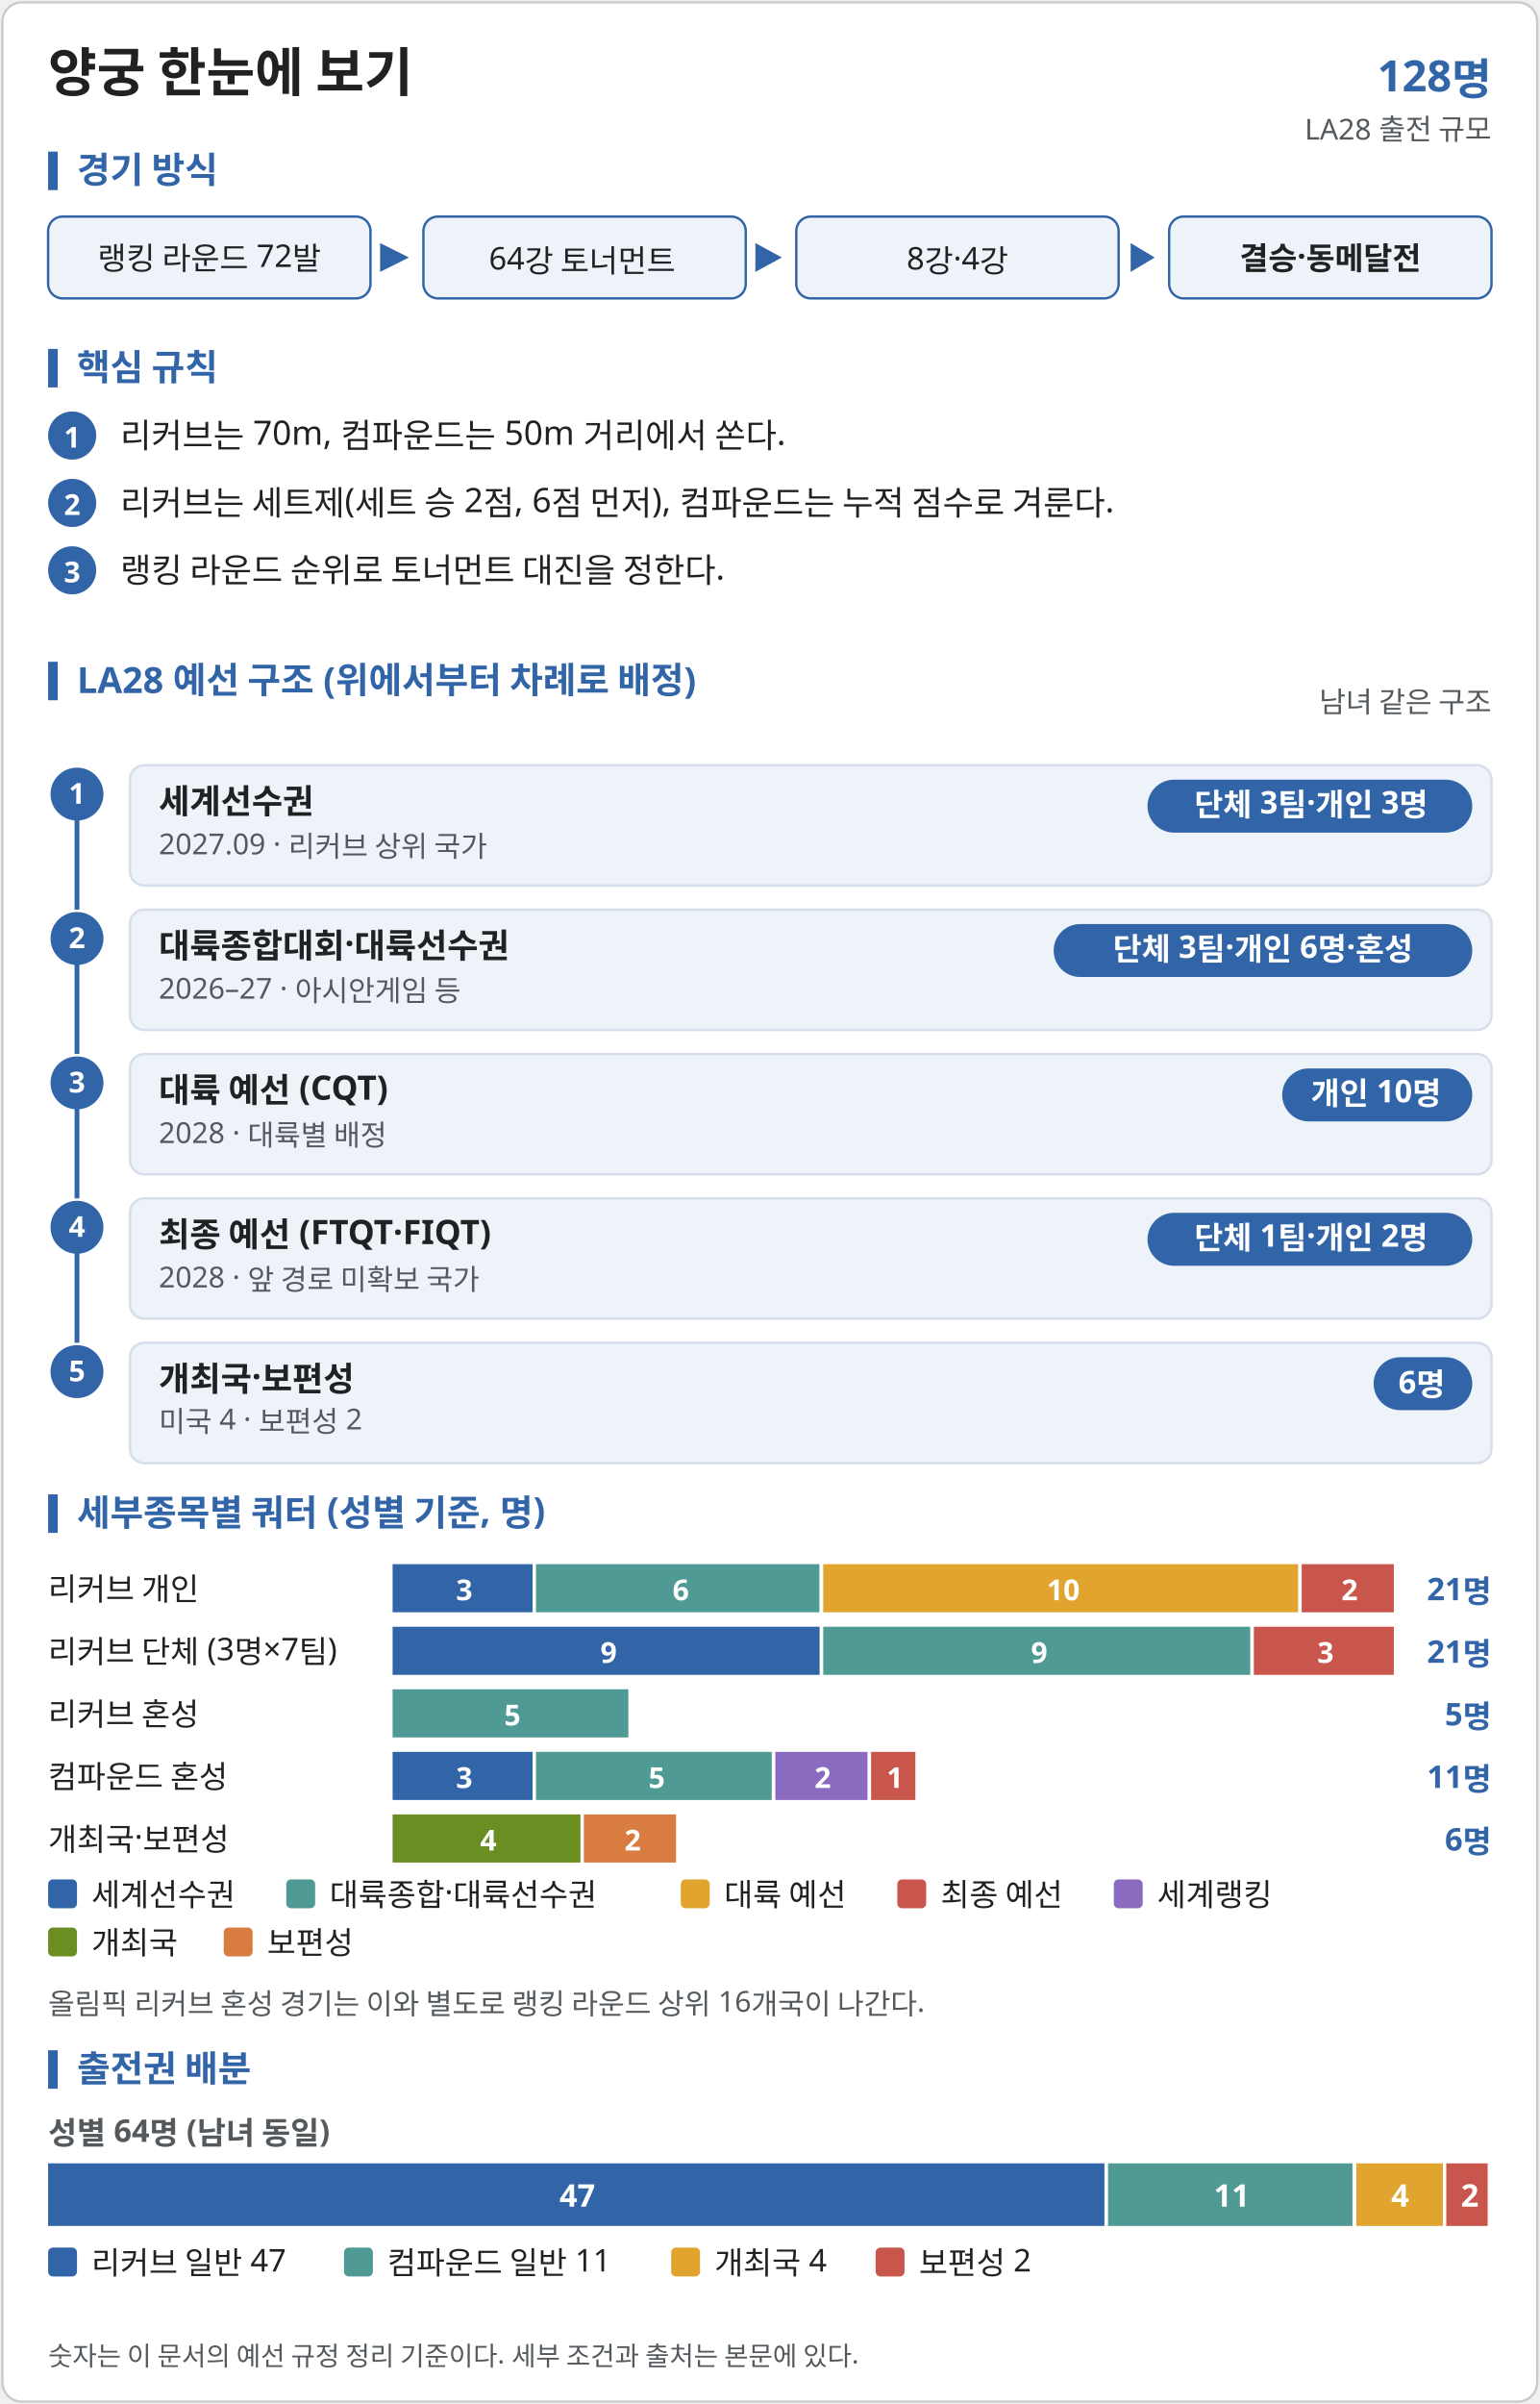
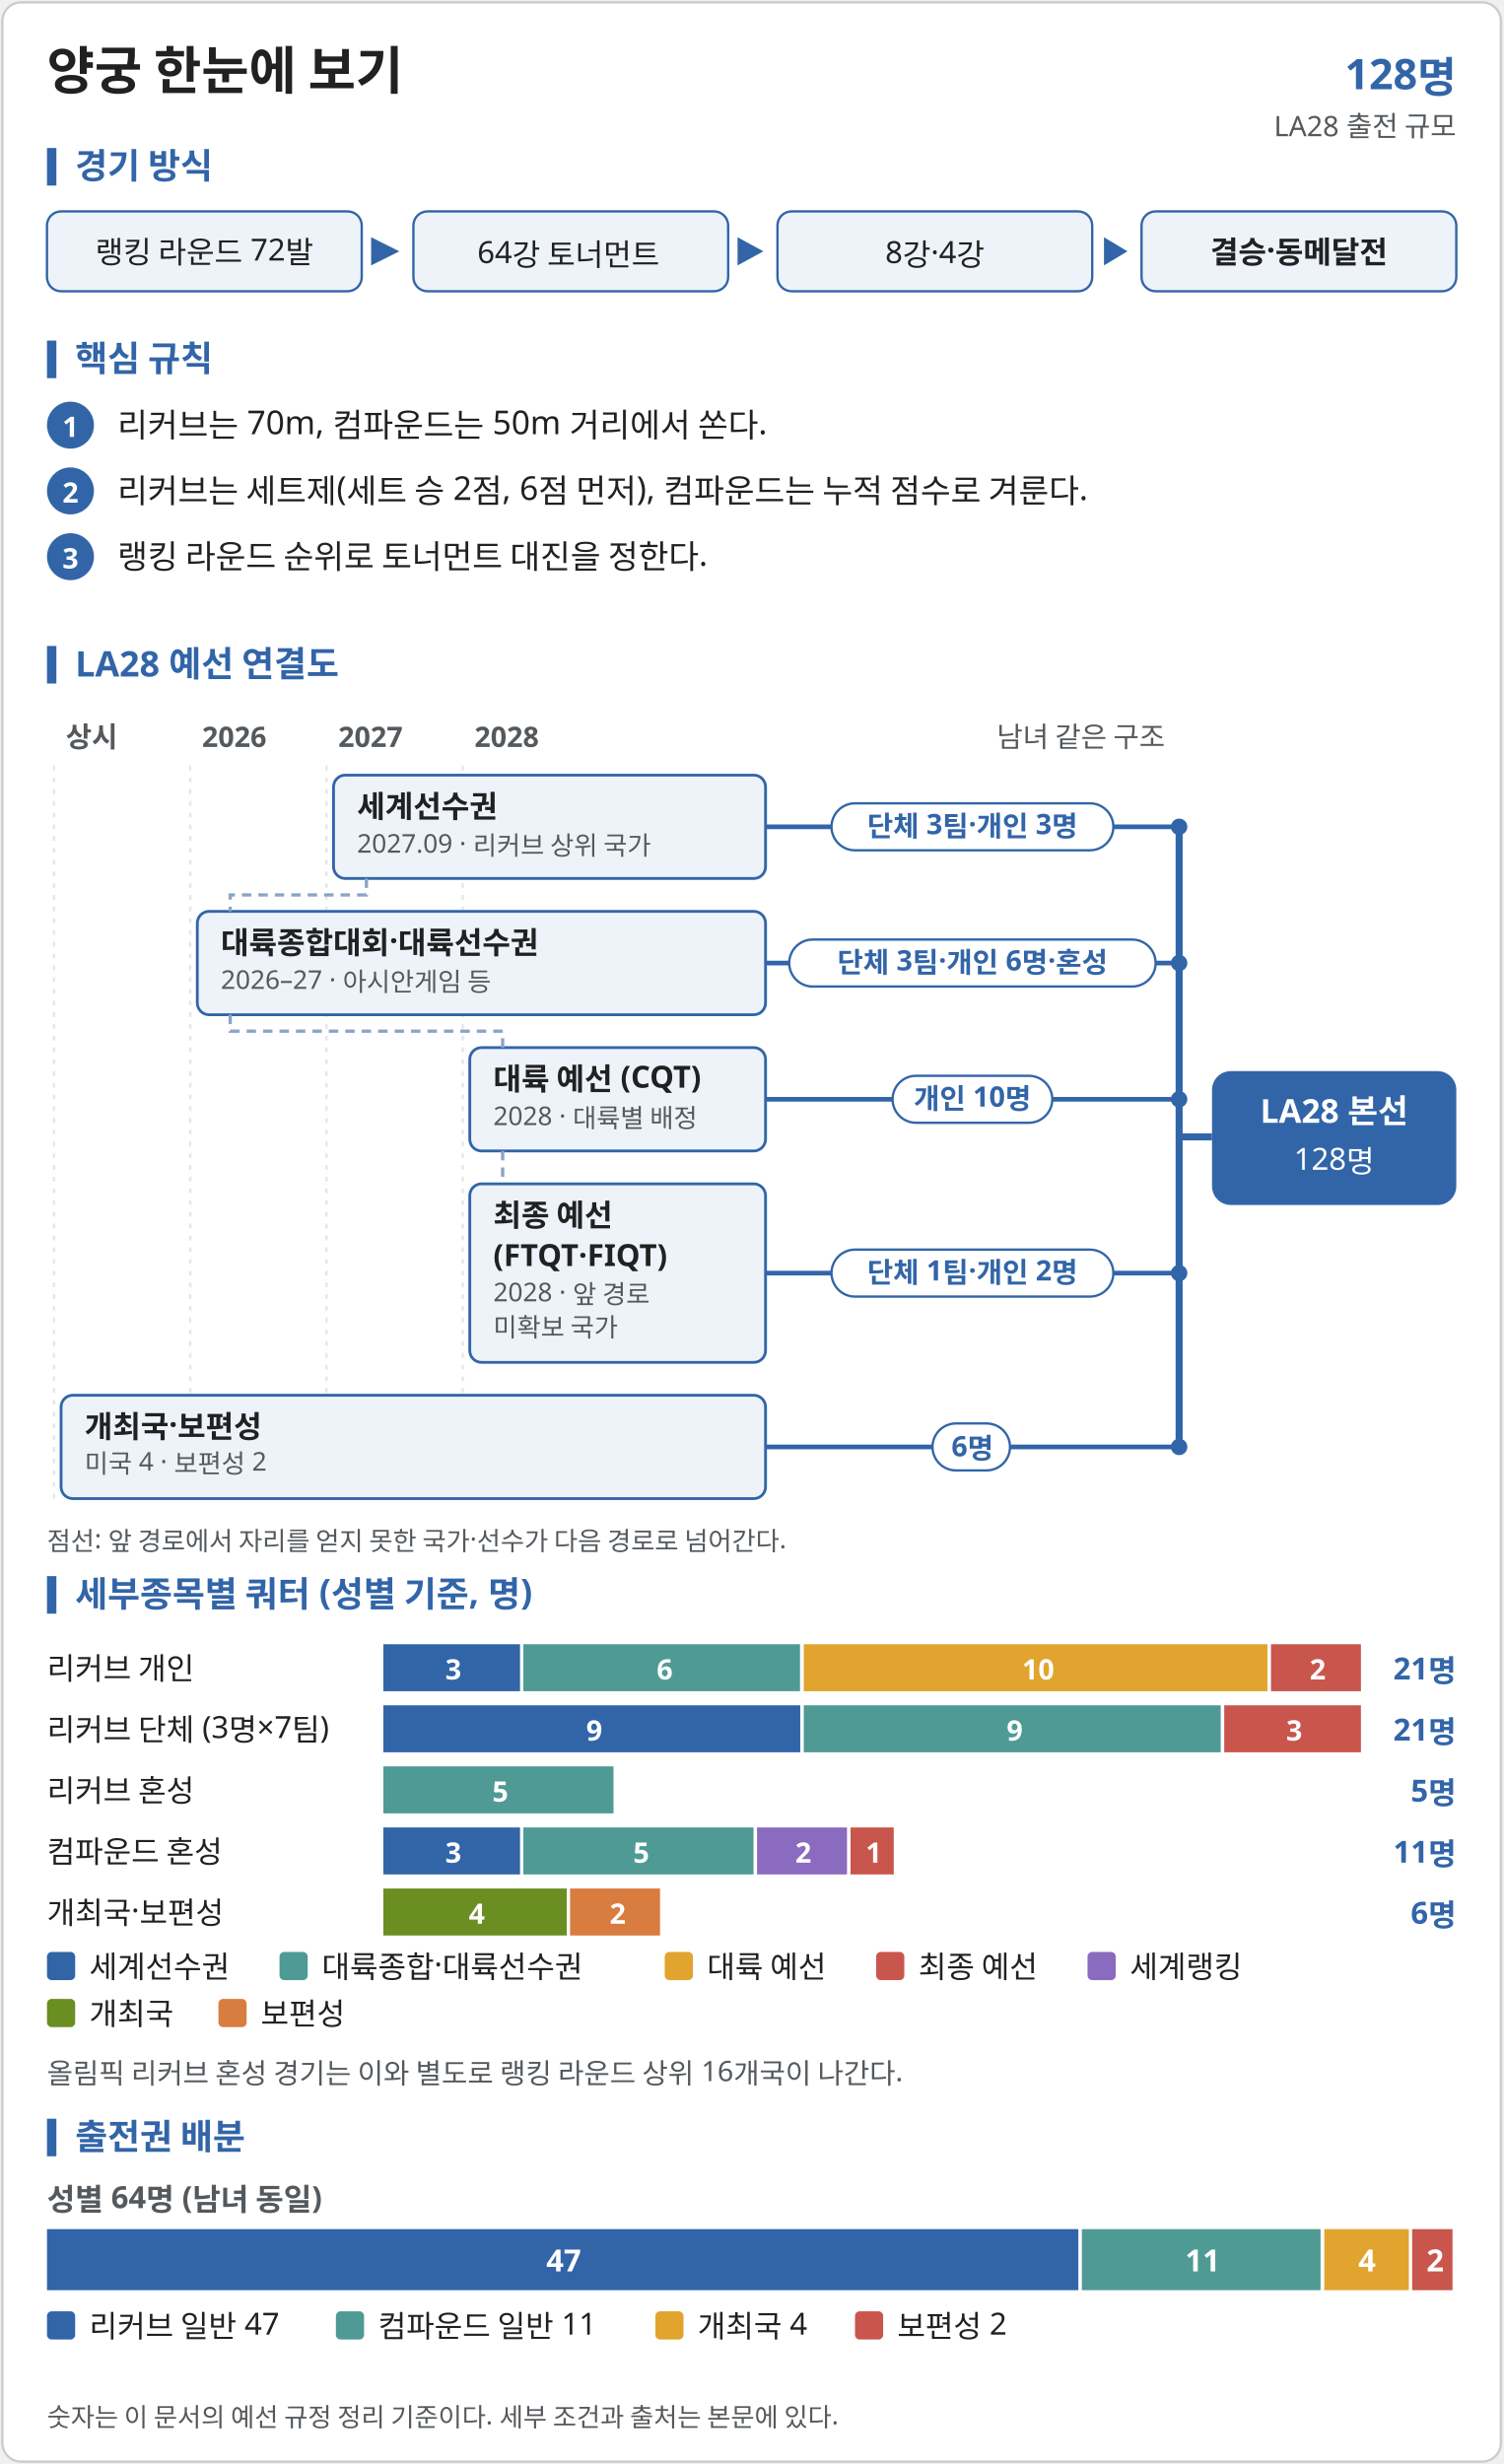
- <svg xmlns="http://www.w3.org/2000/svg" viewBox="0 0 640 999" width="640" height="999" role="img" aria-label="양궁 한눈에 보기" font-family="'Malgun Gothic','Apple SD Gothic Neo','Noto Sans KR',sans-serif">
-   <rect x="1" y="1" width="638" height="997" rx="8" fill="#fff" stroke="#c8ccd1" />
+ <svg xmlns="http://www.w3.org/2000/svg" viewBox="0 0 640 1049" width="640" height="1049" role="img" aria-label="양궁 한눈에 보기" font-family="'Malgun Gothic','Apple SD Gothic Neo','Noto Sans KR',sans-serif">
+   <rect x="1" y="1" width="638" height="1047" rx="8" fill="#fff" stroke="#c8ccd1" />
  <text x="20" y="38" font-size="22" fill="#202122" font-weight="bold" text-anchor="start">양궁 한눈에 보기</text>
  <text x="620" y="38" font-size="18" fill="#3265a8" font-weight="bold" text-anchor="end">128명</text>
  <text x="620" y="58" font-size="12" fill="#54595d" font-weight="normal" text-anchor="end">LA28 출전 규모</text>
  <rect x="20" y="63" width="4" height="16" fill="#3265a8" />
  <text x="32" y="76" font-size="15" fill="#3265a8" font-weight="bold" text-anchor="start">경기 방식</text>
  <rect x="20" y="90" width="134" height="34" rx="6" fill="#eef3fa" stroke="#3265a8" />
  <text x="87" y="112" font-size="13" fill="#202122" font-weight="normal" text-anchor="middle">랭킹 라운드 72발</text>
  <path d="M158 101 L170 107 L158 113" fill="#3265a8" />
  <rect x="176" y="90" width="134" height="34" rx="6" fill="#eef3fa" stroke="#3265a8" />
  <text x="242" y="112" font-size="13" fill="#202122" font-weight="normal" text-anchor="middle">64강 토너먼트</text>
  <path d="M314 101 L325 107 L314 113" fill="#3265a8" />
  <rect x="331" y="90" width="134" height="34" rx="6" fill="#eef3fa" stroke="#3265a8" />
  <text x="398" y="112" font-size="13" fill="#202122" font-weight="normal" text-anchor="middle">8강·4강</text>
  <path d="M470 101 L480 107 L470 113" fill="#3265a8" />
  <rect x="486" y="90" width="134" height="34" rx="6" fill="#eef3fa" stroke="#3265a8" />
  <text x="553" y="112" font-size="13" fill="#202122" font-weight="bold" text-anchor="middle">결승·동메달전</text>
  <rect x="20" y="145" width="4" height="16" fill="#3265a8" />
  <text x="32" y="158" font-size="15" fill="#3265a8" font-weight="bold" text-anchor="start">핵심 규칙</text>
  <circle cx="30" cy="181" r="10" fill="#3265a8" />
  <text x="30" y="186" font-size="12" fill="#fff" font-weight="bold" text-anchor="middle">1</text>
  <text x="50" y="186" font-size="14" fill="#202122" font-weight="normal" text-anchor="start">리커브는 70m, 컴파운드는 50m 거리에서 쏜다.</text>
  <circle cx="30" cy="209" r="10" fill="#3265a8" />
  <text x="30" y="214" font-size="12" fill="#fff" font-weight="bold" text-anchor="middle">2</text>
  <text x="50" y="214" font-size="14" fill="#202122" font-weight="normal" text-anchor="start">리커브는 세트제(세트 승 2점, 6점 먼저), 컴파운드는 누적 점수로 겨룬다.</text>
  <circle cx="30" cy="237" r="10" fill="#3265a8" />
  <text x="30" y="242" font-size="12" fill="#fff" font-weight="bold" text-anchor="middle">3</text>
  <text x="50" y="242" font-size="14" fill="#202122" font-weight="normal" text-anchor="start">랭킹 라운드 순위로 토너먼트 대진을 정한다.</text>
  <rect x="20" y="275" width="4" height="16" fill="#3265a8" />
-   <text x="32" y="288" font-size="15" fill="#3265a8" font-weight="bold" text-anchor="start">LA28 예선 구조 (위에서부터 차례로 배정)</text>
-   <text x="620" y="296" font-size="12" fill="#54595d" font-weight="normal" text-anchor="end">남녀 같은 구조</text>
-   <line x1="32" y1="330" x2="32" y2="378" stroke="#3265a8" stroke-width="2" />
-   <circle cx="32" cy="330" r="11" fill="#3265a8" />
-   <text x="32" y="334" font-size="12" fill="#fff" font-weight="bold" text-anchor="middle">1</text>
-   <rect x="54" y="318" width="566" height="50" rx="6" fill="#eef3fa" stroke="#d5deea" />
-   <text x="66" y="338" font-size="14" fill="#202122" font-weight="bold" text-anchor="start">세계선수권</text>
-   <rect x="477" y="324" width="135" height="22" rx="11" fill="#3265a8" />
-   <text x="545" y="339" font-size="13" fill="#fff" font-weight="bold" text-anchor="middle">단체 3팀·개인 3명</text>
-   <text x="66" y="355" font-size="12" fill="#54595d" font-weight="normal" text-anchor="start">2027.09 · 리커브 상위 국가</text>
-   <line x1="32" y1="390" x2="32" y2="438" stroke="#3265a8" stroke-width="2" />
-   <circle cx="32" cy="390" r="11" fill="#3265a8" />
-   <text x="32" y="394" font-size="12" fill="#fff" font-weight="bold" text-anchor="middle">2</text>
-   <rect x="54" y="378" width="566" height="50" rx="6" fill="#eef3fa" stroke="#d5deea" />
-   <text x="66" y="398" font-size="14" fill="#202122" font-weight="bold" text-anchor="start">대륙종합대회·대륙선수권</text>
-   <rect x="438" y="384" width="174" height="22" rx="11" fill="#3265a8" />
-   <text x="525" y="399" font-size="13" fill="#fff" font-weight="bold" text-anchor="middle">단체 3팀·개인 6명·혼성</text>
-   <text x="66" y="415" font-size="12" fill="#54595d" font-weight="normal" text-anchor="start">2026–27 · 아시안게임 등</text>
-   <line x1="32" y1="450" x2="32" y2="498" stroke="#3265a8" stroke-width="2" />
-   <circle cx="32" cy="450" r="11" fill="#3265a8" />
-   <text x="32" y="454" font-size="12" fill="#fff" font-weight="bold" text-anchor="middle">3</text>
-   <rect x="54" y="438" width="566" height="50" rx="6" fill="#eef3fa" stroke="#d5deea" />
-   <text x="66" y="458" font-size="14" fill="#202122" font-weight="bold" text-anchor="start">대륙 예선 (CQT)</text>
-   <rect x="533" y="444" width="79" height="22" rx="11" fill="#3265a8" />
-   <text x="572" y="459" font-size="13" fill="#fff" font-weight="bold" text-anchor="middle">개인 10명</text>
-   <text x="66" y="475" font-size="12" fill="#54595d" font-weight="normal" text-anchor="start">2028 · 대륙별 배정</text>
-   <line x1="32" y1="510" x2="32" y2="558" stroke="#3265a8" stroke-width="2" />
-   <circle cx="32" cy="510" r="11" fill="#3265a8" />
-   <text x="32" y="514" font-size="12" fill="#fff" font-weight="bold" text-anchor="middle">4</text>
-   <rect x="54" y="498" width="566" height="50" rx="6" fill="#eef3fa" stroke="#d5deea" />
-   <text x="66" y="518" font-size="14" fill="#202122" font-weight="bold" text-anchor="start">최종 예선 (FTQT·FIQT)</text>
-   <rect x="477" y="504" width="135" height="22" rx="11" fill="#3265a8" />
-   <text x="545" y="519" font-size="13" fill="#fff" font-weight="bold" text-anchor="middle">단체 1팀·개인 2명</text>
-   <text x="66" y="535" font-size="12" fill="#54595d" font-weight="normal" text-anchor="start">2028 · 앞 경로 미확보 국가</text>
-   <circle cx="32" cy="570" r="11" fill="#3265a8" />
-   <text x="32" y="574" font-size="12" fill="#fff" font-weight="bold" text-anchor="middle">5</text>
-   <rect x="54" y="558" width="566" height="50" rx="6" fill="#eef3fa" stroke="#d5deea" />
-   <text x="66" y="578" font-size="14" fill="#202122" font-weight="bold" text-anchor="start">개최국·보편성</text>
-   <rect x="571" y="564" width="41" height="22" rx="11" fill="#3265a8" />
-   <text x="591" y="579" font-size="13" fill="#fff" font-weight="bold" text-anchor="middle">6명</text>
-   <text x="66" y="595" font-size="12" fill="#54595d" font-weight="normal" text-anchor="start">미국 4 · 보편성 2</text>
-   <rect x="20" y="621" width="4" height="16" fill="#3265a8" />
-   <text x="32" y="634" font-size="15" fill="#3265a8" font-weight="bold" text-anchor="start">세부종목별 쿼터 (성별 기준, 명)</text>
+   <text x="32" y="288" font-size="15" fill="#3265a8" font-weight="bold" text-anchor="start">LA28 예선 연결도</text>
+   <line x1="23" y1="326" x2="23" y2="638" stroke="#e3e6ea" stroke-dasharray="2 3" />
+   <line x1="81" y1="326" x2="81" y2="638" stroke="#e3e6ea" stroke-dasharray="2 3" />
+   <line x1="139" y1="326" x2="139" y2="638" stroke="#e3e6ea" stroke-dasharray="2 3" />
+   <line x1="197" y1="326" x2="197" y2="638" stroke="#e3e6ea" stroke-dasharray="2 3" />
+   <text x="28" y="318" font-size="12" fill="#54595d" font-weight="bold" text-anchor="start">상시</text>
+   <text x="86" y="318" font-size="12" fill="#54595d" font-weight="bold" text-anchor="start">2026</text>
+   <text x="144" y="318" font-size="12" fill="#54595d" font-weight="bold" text-anchor="start">2027</text>
+   <text x="202" y="318" font-size="12" fill="#54595d" font-weight="bold" text-anchor="start">2028</text>
+   <text x="496" y="318" font-size="12" fill="#54595d" font-weight="normal" text-anchor="end">남녀 같은 구조</text>
+   <rect x="142" y="330" width="183.92" height="44" rx="5" fill="#eef3fa" stroke="#3265a8" stroke-width="1.2" />
+   <text x="152" y="348" font-size="13" fill="#202122" font-weight="bold" text-anchor="start">세계선수권</text>
+   <text x="152" y="363" font-size="11" fill="#54595d" font-weight="normal" text-anchor="start">2027.09 · 리커브 상위 국가</text>
+   <rect x="84" y="388" width="241.92" height="44" rx="5" fill="#eef3fa" stroke="#3265a8" stroke-width="1.2" />
+   <text x="94" y="406" font-size="13" fill="#202122" font-weight="bold" text-anchor="start">대륙종합대회·대륙선수권</text>
+   <text x="94" y="421" font-size="11" fill="#54595d" font-weight="normal" text-anchor="start">2026–27 · 아시안게임 등</text>
+   <rect x="200" y="446" width="125.92" height="44" rx="5" fill="#eef3fa" stroke="#3265a8" stroke-width="1.2" />
+   <text x="210" y="464" font-size="13" fill="#202122" font-weight="bold" text-anchor="start">대륙 예선 (CQT)</text>
+   <text x="210" y="479" font-size="11" fill="#54595d" font-weight="normal" text-anchor="start">2028 · 대륙별 배정</text>
+   <rect x="200" y="504" width="125.92" height="76" rx="5" fill="#eef3fa" stroke="#3265a8" stroke-width="1.2" />
+   <text x="210" y="522" font-size="13" fill="#202122" font-weight="bold" text-anchor="start">최종 예선</text>
+   <text x="210" y="539" font-size="13" fill="#202122" font-weight="bold" text-anchor="start">(FTQT·FIQT)</text>
+   <text x="210" y="554" font-size="11" fill="#54595d" font-weight="normal" text-anchor="start">2028 · 앞 경로</text>
+   <text x="210" y="569" font-size="11" fill="#54595d" font-weight="normal" text-anchor="start">미확보 국가</text>
+   <rect x="26" y="594" width="299.92" height="44" rx="5" fill="#eef3fa" stroke="#3265a8" stroke-width="1.2" />
+   <text x="36" y="612" font-size="13" fill="#202122" font-weight="bold" text-anchor="start">개최국·보편성</text>
+   <text x="36" y="627" font-size="11" fill="#54595d" font-weight="normal" text-anchor="start">미국 4 · 보편성 2</text>
+   <path d="M156 374 V381 H98 V388" fill="none" stroke="#8aa4c8" stroke-width="1.4" stroke-dasharray="4 3" />
+   <path d="M98 432 V439 H214 V446" fill="none" stroke="#8aa4c8" stroke-width="1.4" stroke-dasharray="4 3" />
+   <path d="M214 490 V497 H214 V504" fill="none" stroke="#8aa4c8" stroke-width="1.4" stroke-dasharray="4 3" />
+   <line x1="325.92" y1="352" x2="502" y2="352" stroke="#3265a8" stroke-width="2" />
+   <circle cx="502" cy="352" r="3.5" fill="#3265a8" />
+   <rect x="354" y="342" width="120" height="20" rx="10" fill="#fff" stroke="#3265a8" />
+   <text x="414" y="356" font-size="12" fill="#3265a8" font-weight="bold" text-anchor="middle">단체 3팀·개인 3명</text>
+   <line x1="325.92" y1="410" x2="502" y2="410" stroke="#3265a8" stroke-width="2" />
+   <circle cx="502" cy="410" r="3.5" fill="#3265a8" />
+   <rect x="336" y="400" width="156" height="20" rx="10" fill="#fff" stroke="#3265a8" />
+   <text x="414" y="414" font-size="12" fill="#3265a8" font-weight="bold" text-anchor="middle">단체 3팀·개인 6명·혼성</text>
+   <line x1="325.92" y1="468" x2="502" y2="468" stroke="#3265a8" stroke-width="2" />
+   <circle cx="502" cy="468" r="3.5" fill="#3265a8" />
+   <rect x="380" y="458" width="68" height="20" rx="10" fill="#fff" stroke="#3265a8" />
+   <text x="414" y="472" font-size="12" fill="#3265a8" font-weight="bold" text-anchor="middle">개인 10명</text>
+   <line x1="325.92" y1="542" x2="502" y2="542" stroke="#3265a8" stroke-width="2" />
+   <circle cx="502" cy="542" r="3.5" fill="#3265a8" />
+   <rect x="354" y="532" width="120" height="20" rx="10" fill="#fff" stroke="#3265a8" />
+   <text x="414" y="546" font-size="12" fill="#3265a8" font-weight="bold" text-anchor="middle">단체 1팀·개인 2명</text>
+   <line x1="325.92" y1="616" x2="502" y2="616" stroke="#3265a8" stroke-width="2" />
+   <circle cx="502" cy="616" r="3.5" fill="#3265a8" />
+   <rect x="397" y="606" width="33" height="20" rx="10" fill="#fff" stroke="#3265a8" />
+   <text x="414" y="620" font-size="12" fill="#3265a8" font-weight="bold" text-anchor="middle">6명</text>
+   <line x1="502" y1="352" x2="502" y2="616" stroke="#3265a8" stroke-width="3" />
+   <line x1="502" y1="484" x2="516" y2="484" stroke="#3265a8" stroke-width="3" />
+   <rect x="516" y="456" width="104" height="57" rx="8" fill="#3265a8" />
+   <text x="568" y="478" font-size="14" fill="#fff" font-weight="bold" text-anchor="middle">LA28 본선</text>
+   <text x="568" y="498" font-size="13" fill="#fff" font-weight="normal" text-anchor="middle">128명</text>
+   <text x="20" y="660" font-size="11" fill="#54595d" font-weight="normal" text-anchor="start">점선: 앞 경로에서 자리를 얻지 못한 국가·선수가 다음 경로로 넘어간다.</text>
+   <rect x="20" y="671" width="4" height="16" fill="#3265a8" />
+   <text x="32" y="684" font-size="15" fill="#3265a8" font-weight="bold" text-anchor="start">세부종목별 쿼터 (성별 기준, 명)</text>
  <defs>
    <pattern id="var" width="6" height="6" patternUnits="userSpaceOnUse" patternTransform="rotate(45)">
      <rect width="6" height="6" fill="#e3e6ea" />
      <line x1="0" y1="0" x2="0" y2="6" stroke="#9aa1a9" stroke-width="3" />
    </pattern>
  </defs>
-   <text x="20" y="665" font-size="13" fill="#202122" font-weight="normal" text-anchor="start">리커브 개인</text>
-   <rect x="163.2" y="650" width="58.2" height="20" fill="#3265a8" />
-   <text x="193" y="665" font-size="12" fill="#fff" font-weight="bold" text-anchor="middle">3</text>
-   <rect x="222.8" y="650" width="117.8" height="20" fill="#4f9a94" />
-   <text x="283" y="665" font-size="12" fill="#fff" font-weight="bold" text-anchor="middle">6</text>
-   <rect x="342.2" y="650" width="197.4" height="20" fill="#e0a42f" />
-   <text x="442" y="665" font-size="12" fill="#fff" font-weight="bold" text-anchor="middle">10</text>
-   <rect x="541.1" y="650" width="38.3" height="20" fill="#c9564c" />
-   <text x="561" y="665" font-size="12" fill="#fff" font-weight="bold" text-anchor="middle">2</text>
-   <text x="620" y="665" font-size="13" fill="#3265a8" font-weight="bold" text-anchor="end">21명</text>
-   <text x="20" y="691" font-size="13" fill="#202122" font-weight="normal" text-anchor="start">리커브 단체 (3명×7팀)</text>
-   <rect x="163.2" y="676" width="177.5" height="20" fill="#3265a8" />
-   <text x="253" y="691" font-size="12" fill="#fff" font-weight="bold" text-anchor="middle">9</text>
-   <rect x="342.2" y="676" width="177.5" height="20" fill="#4f9a94" />
-   <text x="432" y="691" font-size="12" fill="#fff" font-weight="bold" text-anchor="middle">9</text>
-   <rect x="521.2" y="676" width="58.2" height="20" fill="#c9564c" />
-   <text x="551" y="691" font-size="12" fill="#fff" font-weight="bold" text-anchor="middle">3</text>
-   <text x="620" y="691" font-size="13" fill="#3265a8" font-weight="bold" text-anchor="end">21명</text>
-   <text x="20" y="717" font-size="13" fill="#202122" font-weight="normal" text-anchor="start">리커브 혼성</text>
-   <rect x="163.2" y="702" width="98.0" height="20" fill="#4f9a94" />
-   <text x="213" y="717" font-size="12" fill="#fff" font-weight="bold" text-anchor="middle">5</text>
-   <text x="620" y="717" font-size="13" fill="#3265a8" font-weight="bold" text-anchor="end">5명</text>
-   <text x="20" y="743" font-size="13" fill="#202122" font-weight="normal" text-anchor="start">컴파운드 혼성</text>
-   <rect x="163.2" y="728" width="58.2" height="20" fill="#3265a8" />
-   <text x="193" y="743" font-size="12" fill="#fff" font-weight="bold" text-anchor="middle">3</text>
-   <rect x="222.8" y="728" width="98.0" height="20" fill="#4f9a94" />
-   <text x="273" y="743" font-size="12" fill="#fff" font-weight="bold" text-anchor="middle">5</text>
-   <rect x="322.3" y="728" width="38.3" height="20" fill="#8a6bbf" />
-   <text x="342" y="743" font-size="12" fill="#fff" font-weight="bold" text-anchor="middle">2</text>
-   <rect x="362.1" y="728" width="18.4" height="20" fill="#c9564c" />
-   <text x="372" y="743" font-size="12" fill="#fff" font-weight="bold" text-anchor="middle">1</text>
-   <text x="620" y="743" font-size="13" fill="#3265a8" font-weight="bold" text-anchor="end">11명</text>
-   <text x="20" y="769" font-size="13" fill="#202122" font-weight="normal" text-anchor="start">개최국·보편성</text>
-   <rect x="163.2" y="754" width="78.1" height="20" fill="#6b8e23" />
-   <text x="203" y="769" font-size="12" fill="#fff" font-weight="bold" text-anchor="middle">4</text>
-   <rect x="242.7" y="754" width="38.3" height="20" fill="#d97c3f" />
-   <text x="263" y="769" font-size="12" fill="#fff" font-weight="bold" text-anchor="middle">2</text>
-   <text x="620" y="769" font-size="13" fill="#3265a8" font-weight="bold" text-anchor="end">6명</text>
-   <rect x="20" y="781" width="12" height="12" rx="2" fill="#3265a8" />
-   <text x="38" y="792" font-size="13" fill="#202122" font-weight="normal" text-anchor="start">세계선수권</text>
-   <rect x="119" y="781" width="12" height="12" rx="2" fill="#4f9a94" />
-   <text x="137" y="792" font-size="13" fill="#202122" font-weight="normal" text-anchor="start">대륙종합·대륙선수권</text>
-   <rect x="283" y="781" width="12" height="12" rx="2" fill="#e0a42f" />
-   <text x="301" y="792" font-size="13" fill="#202122" font-weight="normal" text-anchor="start">대륙 예선</text>
-   <rect x="373" y="781" width="12" height="12" rx="2" fill="#c9564c" />
-   <text x="391" y="792" font-size="13" fill="#202122" font-weight="normal" text-anchor="start">최종 예선</text>
-   <rect x="463" y="781" width="12" height="12" rx="2" fill="#8a6bbf" />
-   <text x="481" y="792" font-size="13" fill="#202122" font-weight="normal" text-anchor="start">세계랭킹</text>
-   <rect x="20" y="801" width="12" height="12" rx="2" fill="#6b8e23" />
-   <text x="38" y="812" font-size="13" fill="#202122" font-weight="normal" text-anchor="start">개최국</text>
-   <rect x="93" y="801" width="12" height="12" rx="2" fill="#d97c3f" />
-   <text x="111" y="812" font-size="13" fill="#202122" font-weight="normal" text-anchor="start">보편성</text>
-   <text x="20" y="837" font-size="12" fill="#54595d" font-weight="normal" text-anchor="start">올림픽 리커브 혼성 경기는 이와 별도로 랭킹 라운드 상위 16개국이 나간다.</text>
-   <rect x="20" y="852" width="4" height="16" fill="#3265a8" />
-   <text x="32" y="865" font-size="15" fill="#3265a8" font-weight="bold" text-anchor="start">출전권 배분</text>
-   <text x="20" y="891" font-size="13" fill="#54595d" font-weight="bold" text-anchor="start">성별 64명 (남녀 동일)</text>
-   <rect x="20.0" y="899" width="439.1" height="26" fill="#3265a8" />
-   <text x="240" y="917" font-size="13" fill="#fff" font-weight="bold" text-anchor="middle">47</text>
-   <rect x="460.6" y="899" width="101.6" height="26" fill="#4f9a94" />
-   <text x="512" y="917" font-size="13" fill="#fff" font-weight="bold" text-anchor="middle">11</text>
-   <rect x="563.8" y="899" width="36.0" height="26" fill="#e0a42f" />
-   <text x="582" y="917" font-size="13" fill="#fff" font-weight="bold" text-anchor="middle">4</text>
-   <rect x="601.2" y="899" width="17.2" height="26" fill="#c9564c" />
-   <text x="611" y="917" font-size="13" fill="#fff" font-weight="bold" text-anchor="middle">2</text>
-   <rect x="20" y="934" width="12" height="12" rx="2" fill="#3265a8" />
-   <text x="38" y="945" font-size="13" fill="#202122" font-weight="normal" text-anchor="start">리커브 일반 47</text>
-   <rect x="143" y="934" width="12" height="12" rx="2" fill="#4f9a94" />
-   <text x="161" y="945" font-size="13" fill="#202122" font-weight="normal" text-anchor="start">컴파운드 일반 11</text>
-   <rect x="279" y="934" width="12" height="12" rx="2" fill="#e0a42f" />
-   <text x="297" y="945" font-size="13" fill="#202122" font-weight="normal" text-anchor="start">개최국 4</text>
-   <rect x="364" y="934" width="12" height="12" rx="2" fill="#c9564c" />
-   <text x="382" y="945" font-size="13" fill="#202122" font-weight="normal" text-anchor="start">보편성 2</text>
-   <text x="20" y="983" font-size="11" fill="#54595d" font-weight="normal" text-anchor="start">숫자는 이 문서의 예선 규정 정리 기준이다. 세부 조건과 출처는 본문에 있다.</text>
+   <text x="20" y="715" font-size="13" fill="#202122" font-weight="normal" text-anchor="start">리커브 개인</text>
+   <rect x="163.2" y="700" width="58.2" height="20" fill="#3265a8" />
+   <text x="193" y="715" font-size="12" fill="#fff" font-weight="bold" text-anchor="middle">3</text>
+   <rect x="222.8" y="700" width="117.8" height="20" fill="#4f9a94" />
+   <text x="283" y="715" font-size="12" fill="#fff" font-weight="bold" text-anchor="middle">6</text>
+   <rect x="342.2" y="700" width="197.4" height="20" fill="#e0a42f" />
+   <text x="442" y="715" font-size="12" fill="#fff" font-weight="bold" text-anchor="middle">10</text>
+   <rect x="541.1" y="700" width="38.3" height="20" fill="#c9564c" />
+   <text x="561" y="715" font-size="12" fill="#fff" font-weight="bold" text-anchor="middle">2</text>
+   <text x="620" y="715" font-size="13" fill="#3265a8" font-weight="bold" text-anchor="end">21명</text>
+   <text x="20" y="741" font-size="13" fill="#202122" font-weight="normal" text-anchor="start">리커브 단체 (3명×7팀)</text>
+   <rect x="163.2" y="726" width="177.5" height="20" fill="#3265a8" />
+   <text x="253" y="741" font-size="12" fill="#fff" font-weight="bold" text-anchor="middle">9</text>
+   <rect x="342.2" y="726" width="177.5" height="20" fill="#4f9a94" />
+   <text x="432" y="741" font-size="12" fill="#fff" font-weight="bold" text-anchor="middle">9</text>
+   <rect x="521.2" y="726" width="58.2" height="20" fill="#c9564c" />
+   <text x="551" y="741" font-size="12" fill="#fff" font-weight="bold" text-anchor="middle">3</text>
+   <text x="620" y="741" font-size="13" fill="#3265a8" font-weight="bold" text-anchor="end">21명</text>
+   <text x="20" y="767" font-size="13" fill="#202122" font-weight="normal" text-anchor="start">리커브 혼성</text>
+   <rect x="163.2" y="752" width="98.0" height="20" fill="#4f9a94" />
+   <text x="213" y="767" font-size="12" fill="#fff" font-weight="bold" text-anchor="middle">5</text>
+   <text x="620" y="767" font-size="13" fill="#3265a8" font-weight="bold" text-anchor="end">5명</text>
+   <text x="20" y="793" font-size="13" fill="#202122" font-weight="normal" text-anchor="start">컴파운드 혼성</text>
+   <rect x="163.2" y="778" width="58.2" height="20" fill="#3265a8" />
+   <text x="193" y="793" font-size="12" fill="#fff" font-weight="bold" text-anchor="middle">3</text>
+   <rect x="222.8" y="778" width="98.0" height="20" fill="#4f9a94" />
+   <text x="273" y="793" font-size="12" fill="#fff" font-weight="bold" text-anchor="middle">5</text>
+   <rect x="322.3" y="778" width="38.3" height="20" fill="#8a6bbf" />
+   <text x="342" y="793" font-size="12" fill="#fff" font-weight="bold" text-anchor="middle">2</text>
+   <rect x="362.1" y="778" width="18.4" height="20" fill="#c9564c" />
+   <text x="372" y="793" font-size="12" fill="#fff" font-weight="bold" text-anchor="middle">1</text>
+   <text x="620" y="793" font-size="13" fill="#3265a8" font-weight="bold" text-anchor="end">11명</text>
+   <text x="20" y="819" font-size="13" fill="#202122" font-weight="normal" text-anchor="start">개최국·보편성</text>
+   <rect x="163.2" y="804" width="78.1" height="20" fill="#6b8e23" />
+   <text x="203" y="819" font-size="12" fill="#fff" font-weight="bold" text-anchor="middle">4</text>
+   <rect x="242.7" y="804" width="38.3" height="20" fill="#d97c3f" />
+   <text x="263" y="819" font-size="12" fill="#fff" font-weight="bold" text-anchor="middle">2</text>
+   <text x="620" y="819" font-size="13" fill="#3265a8" font-weight="bold" text-anchor="end">6명</text>
+   <rect x="20" y="831" width="12" height="12" rx="2" fill="#3265a8" />
+   <text x="38" y="842" font-size="13" fill="#202122" font-weight="normal" text-anchor="start">세계선수권</text>
+   <rect x="119" y="831" width="12" height="12" rx="2" fill="#4f9a94" />
+   <text x="137" y="842" font-size="13" fill="#202122" font-weight="normal" text-anchor="start">대륙종합·대륙선수권</text>
+   <rect x="283" y="831" width="12" height="12" rx="2" fill="#e0a42f" />
+   <text x="301" y="842" font-size="13" fill="#202122" font-weight="normal" text-anchor="start">대륙 예선</text>
+   <rect x="373" y="831" width="12" height="12" rx="2" fill="#c9564c" />
+   <text x="391" y="842" font-size="13" fill="#202122" font-weight="normal" text-anchor="start">최종 예선</text>
+   <rect x="463" y="831" width="12" height="12" rx="2" fill="#8a6bbf" />
+   <text x="481" y="842" font-size="13" fill="#202122" font-weight="normal" text-anchor="start">세계랭킹</text>
+   <rect x="20" y="851" width="12" height="12" rx="2" fill="#6b8e23" />
+   <text x="38" y="862" font-size="13" fill="#202122" font-weight="normal" text-anchor="start">개최국</text>
+   <rect x="93" y="851" width="12" height="12" rx="2" fill="#d97c3f" />
+   <text x="111" y="862" font-size="13" fill="#202122" font-weight="normal" text-anchor="start">보편성</text>
+   <text x="20" y="887" font-size="12" fill="#54595d" font-weight="normal" text-anchor="start">올림픽 리커브 혼성 경기는 이와 별도로 랭킹 라운드 상위 16개국이 나간다.</text>
+   <rect x="20" y="902" width="4" height="16" fill="#3265a8" />
+   <text x="32" y="915" font-size="15" fill="#3265a8" font-weight="bold" text-anchor="start">출전권 배분</text>
+   <text x="20" y="941" font-size="13" fill="#54595d" font-weight="bold" text-anchor="start">성별 64명 (남녀 동일)</text>
+   <rect x="20.0" y="949" width="439.1" height="26" fill="#3265a8" />
+   <text x="240" y="967" font-size="13" fill="#fff" font-weight="bold" text-anchor="middle">47</text>
+   <rect x="460.6" y="949" width="101.6" height="26" fill="#4f9a94" />
+   <text x="512" y="967" font-size="13" fill="#fff" font-weight="bold" text-anchor="middle">11</text>
+   <rect x="563.8" y="949" width="36.0" height="26" fill="#e0a42f" />
+   <text x="582" y="967" font-size="13" fill="#fff" font-weight="bold" text-anchor="middle">4</text>
+   <rect x="601.2" y="949" width="17.2" height="26" fill="#c9564c" />
+   <text x="611" y="967" font-size="13" fill="#fff" font-weight="bold" text-anchor="middle">2</text>
+   <rect x="20" y="984" width="12" height="12" rx="2" fill="#3265a8" />
+   <text x="38" y="995" font-size="13" fill="#202122" font-weight="normal" text-anchor="start">리커브 일반 47</text>
+   <rect x="143" y="984" width="12" height="12" rx="2" fill="#4f9a94" />
+   <text x="161" y="995" font-size="13" fill="#202122" font-weight="normal" text-anchor="start">컴파운드 일반 11</text>
+   <rect x="279" y="984" width="12" height="12" rx="2" fill="#e0a42f" />
+   <text x="297" y="995" font-size="13" fill="#202122" font-weight="normal" text-anchor="start">개최국 4</text>
+   <rect x="364" y="984" width="12" height="12" rx="2" fill="#c9564c" />
+   <text x="382" y="995" font-size="13" fill="#202122" font-weight="normal" text-anchor="start">보편성 2</text>
+   <text x="20" y="1033" font-size="11" fill="#54595d" font-weight="normal" text-anchor="start">숫자는 이 문서의 예선 규정 정리 기준이다. 세부 조건과 출처는 본문에 있다.</text>
</svg>
